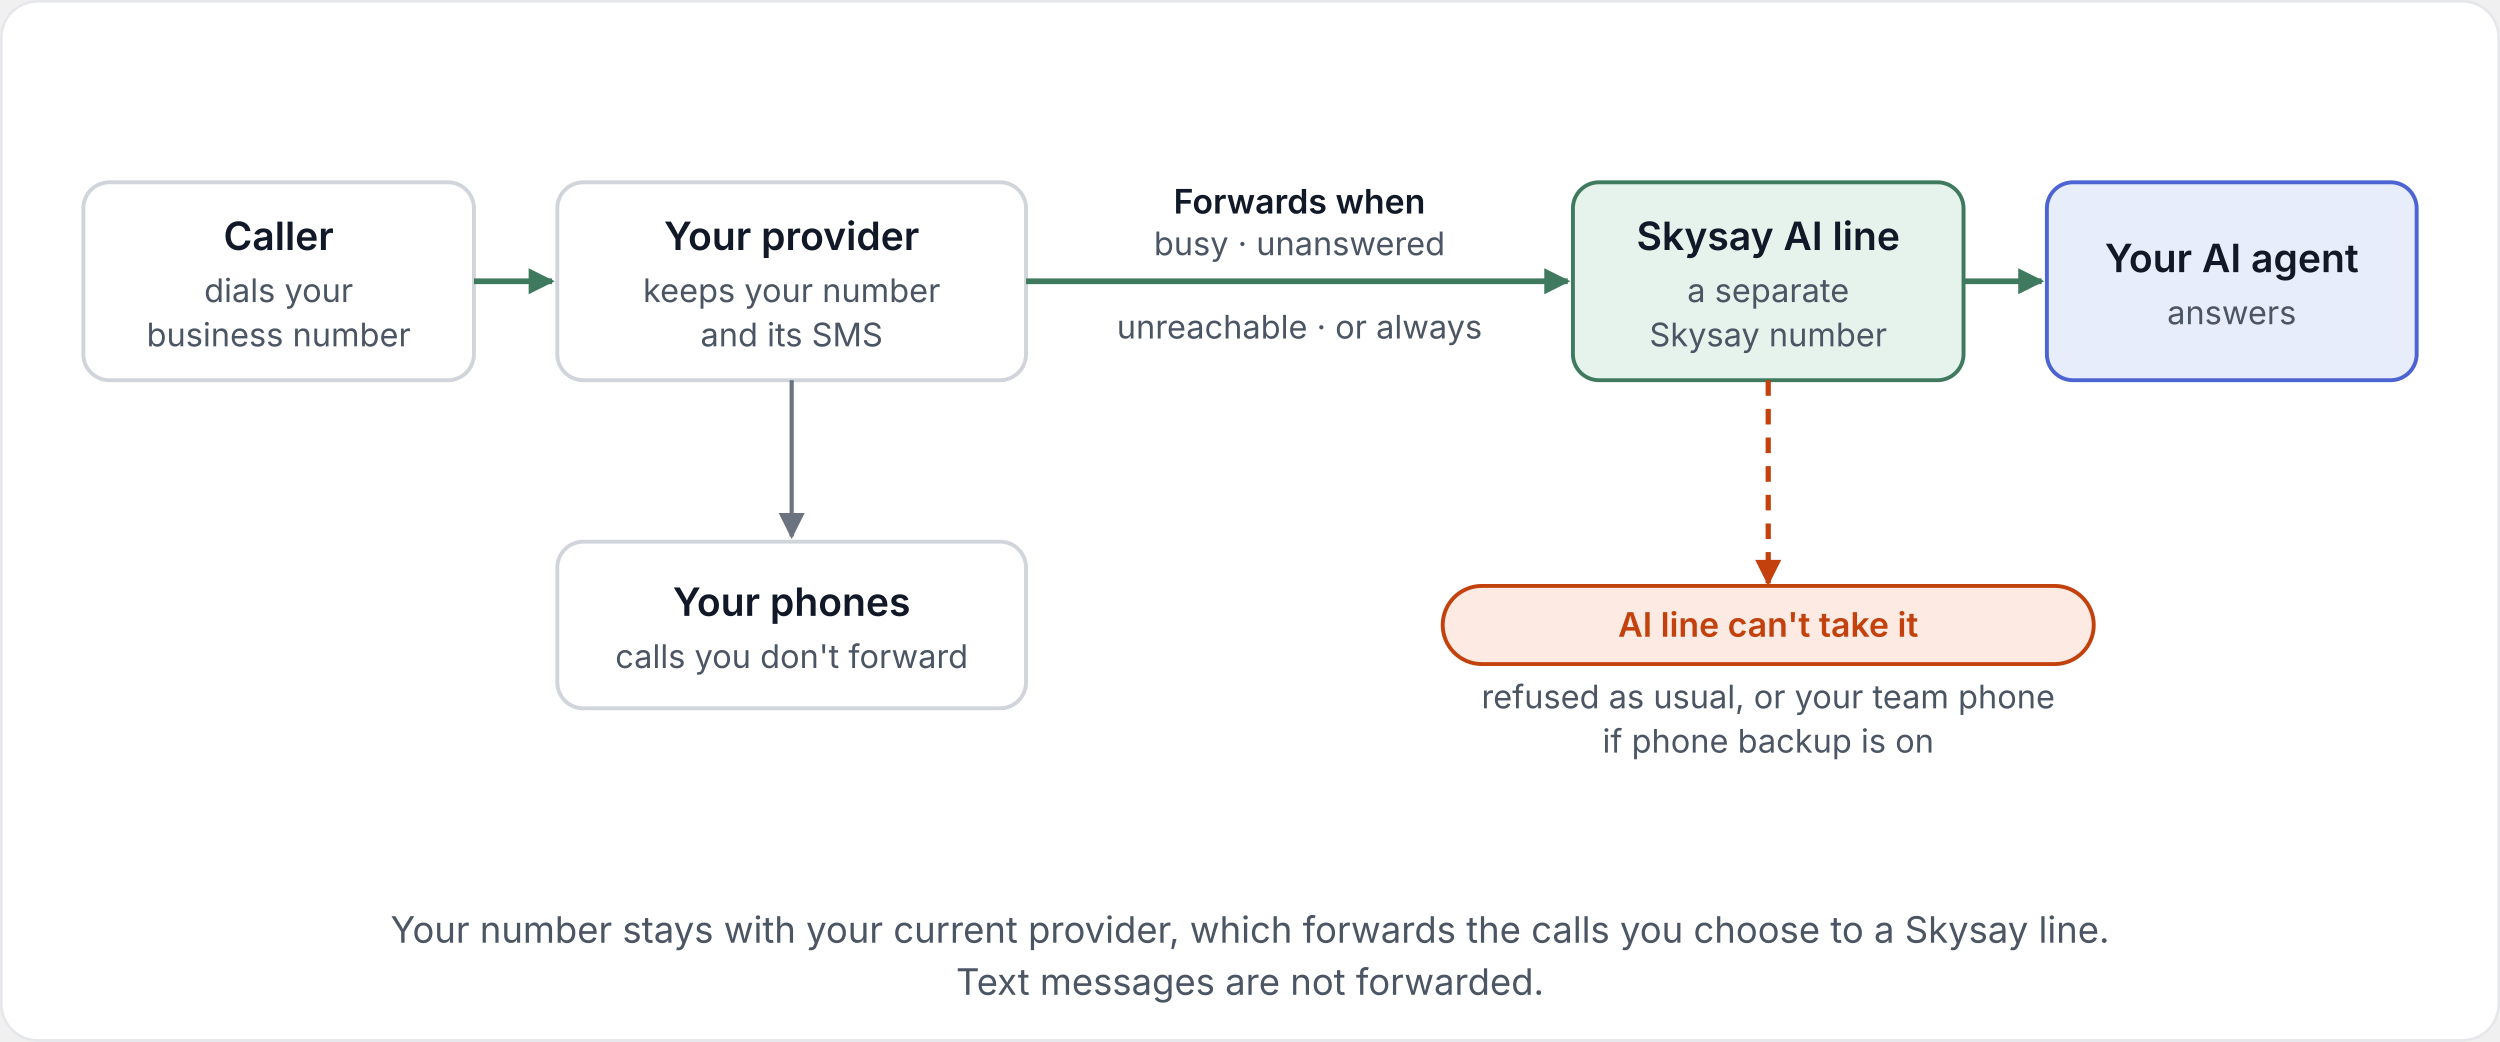
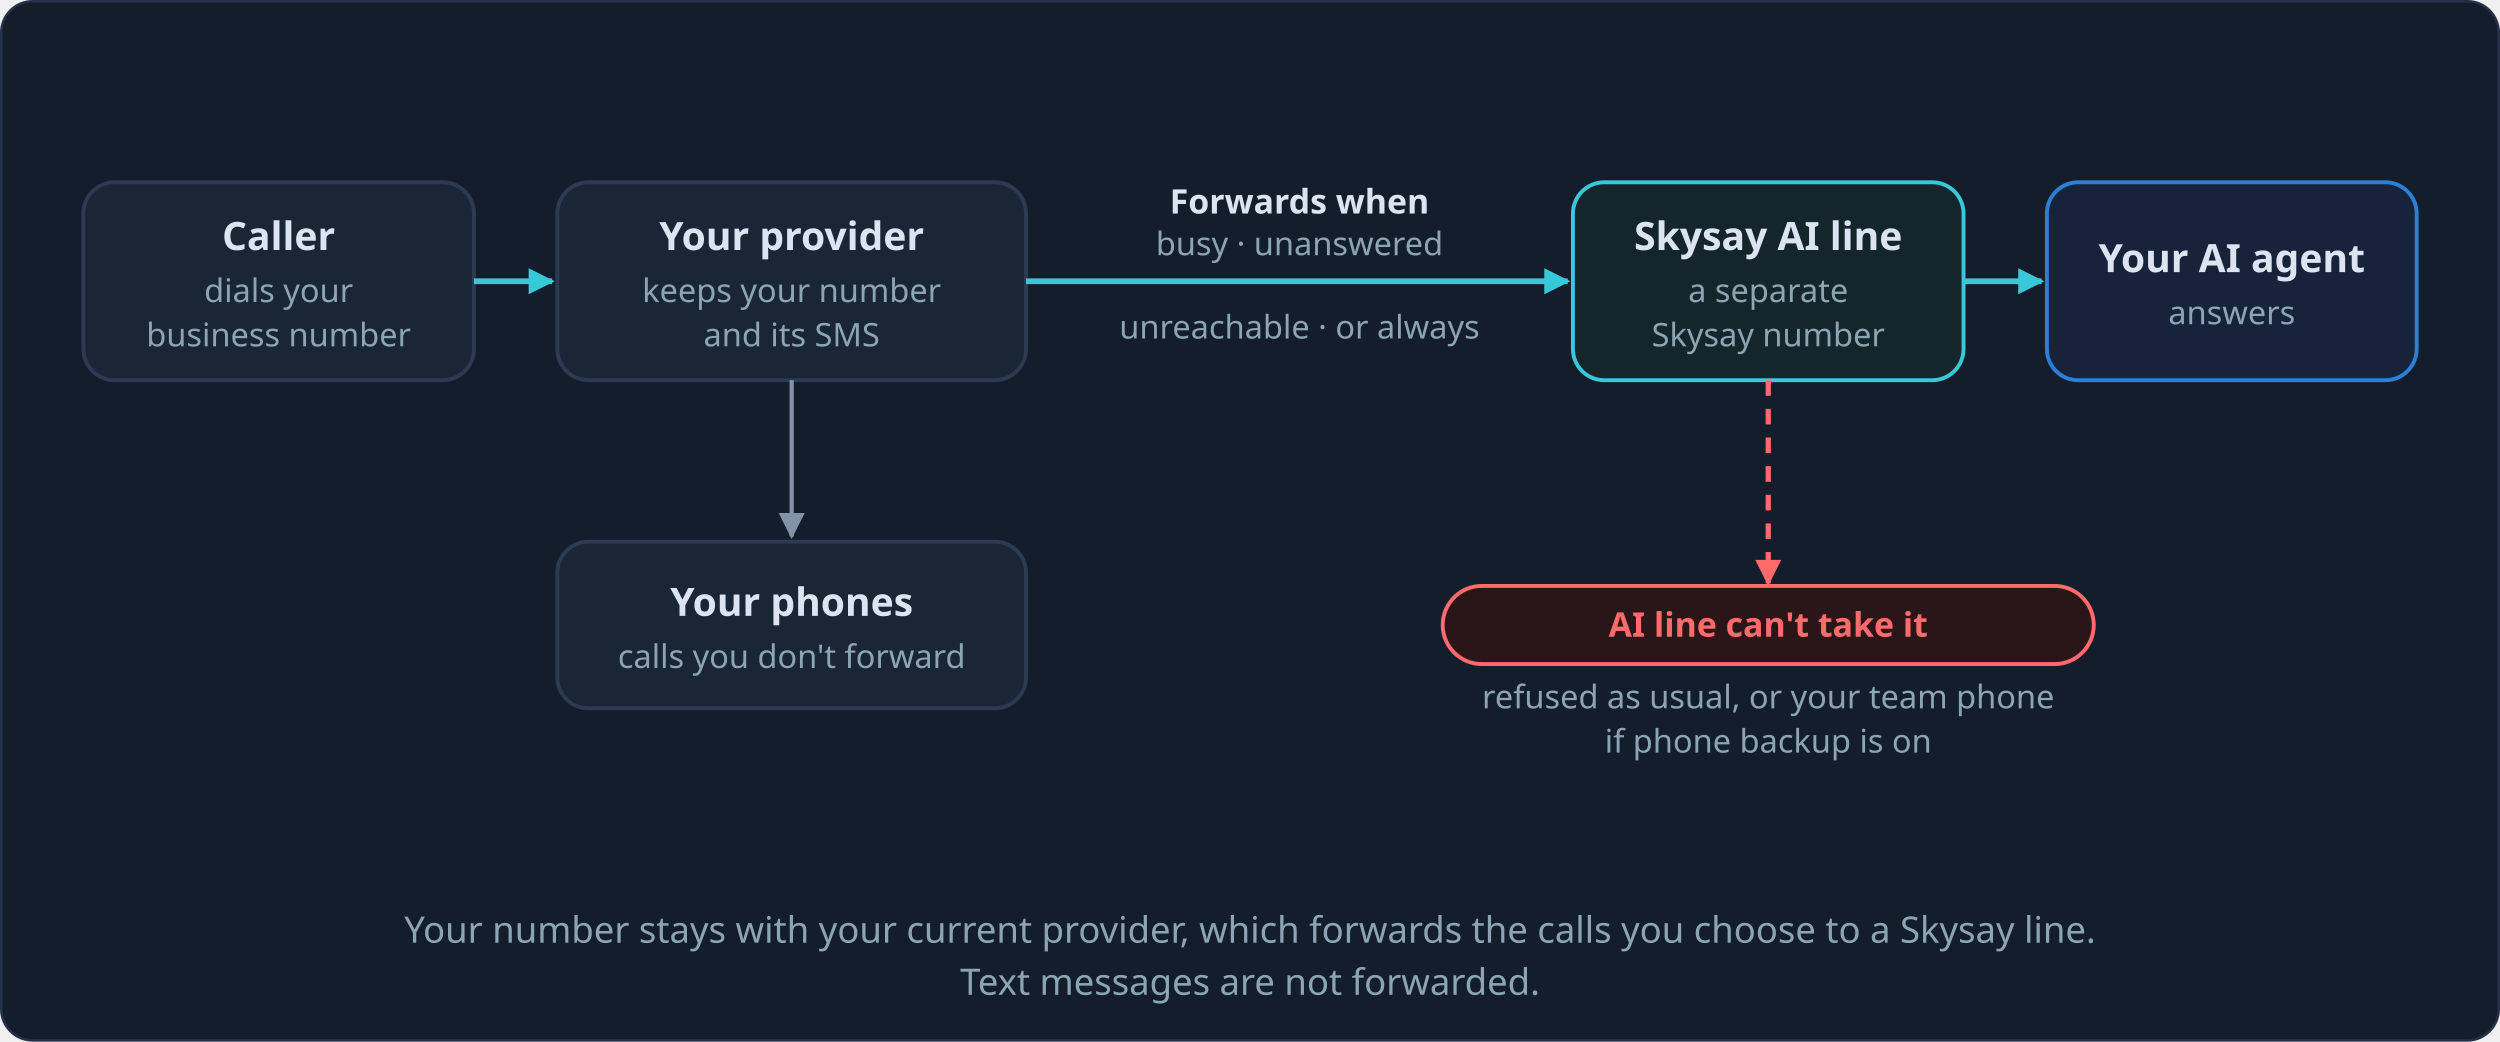
- <svg xmlns="http://www.w3.org/2000/svg" viewBox="0 0 960 400" width="960" height="400" role="img" aria-label="Keep your number: your provider forwards chosen calls to a Skysay AI line" font-family="Inter, system-ui, -apple-system, 'Segoe UI', Roboto, sans-serif">
+ <svg xmlns="http://www.w3.org/2000/svg" viewBox="0 0 960 400" width="960" height="400" role="img" aria-label="Keep your number: your provider forwards chosen calls to a Skysay AI line" font-family="'Geist Variable', ui-sans-serif, system-ui, sans-serif">
  <defs>
    <marker id="h-main" viewBox="0 0 10 10" refX="9" refY="5" markerWidth="10" markerHeight="10" markerUnits="userSpaceOnUse" orient="auto-start-reverse">
-       <path d="M0,0 L10,5 L0,10 z" fill="#3f7a5e" />
+       <path d="M0,0 L10,5 L0,10 z" fill="#37c9d8" />
    </marker>
    <marker id="h-sec" viewBox="0 0 10 10" refX="9" refY="5" markerWidth="10" markerHeight="10" markerUnits="userSpaceOnUse" orient="auto-start-reverse">
-       <path d="M0,0 L10,5 L0,10 z" fill="#6b7280" />
+       <path d="M0,0 L10,5 L0,10 z" fill="#8492a8" />
    </marker>
    <marker id="h-fail" viewBox="0 0 10 10" refX="9" refY="5" markerWidth="10" markerHeight="10" markerUnits="userSpaceOnUse" orient="auto-start-reverse">
-       <path d="M0,0 L10,5 L0,10 z" fill="#c2410c" />
+       <path d="M0,0 L10,5 L0,10 z" fill="#ff6b6b" />
    </marker>
  </defs>
-   <rect x="0.5" y="0.5" width="959" height="399" rx="14" fill="#ffffff" stroke="#e5e7eb" stroke-width="1" />
-   <rect x="32" y="70" width="150" height="76" rx="10" fill="#ffffff" stroke="#d1d5db" stroke-width="1.5" />
-   <text x="107.0" y="96.0" font-size="15" fill="#111827" text-anchor="middle" font-weight="600">Caller</text>
-   <text x="107.0" y="116.0" font-size="12.5" fill="#4b5563" text-anchor="middle">dials your</text>
-   <text x="107.0" y="133.0" font-size="12.5" fill="#4b5563" text-anchor="middle">business number</text>
-   <rect x="214" y="70" width="180" height="76" rx="10" fill="#ffffff" stroke="#d1d5db" stroke-width="1.5" />
-   <text x="304.0" y="96.0" font-size="15" fill="#111827" text-anchor="middle" font-weight="600">Your provider</text>
-   <text x="304.0" y="116.0" font-size="12.5" fill="#4b5563" text-anchor="middle">keeps your number</text>
-   <text x="304.0" y="133.0" font-size="12.5" fill="#4b5563" text-anchor="middle">and its SMS</text>
-   <rect x="604" y="70" width="150" height="76" rx="10" fill="#e6f2ec" stroke="#3f7a5e" stroke-width="1.5" />
-   <text x="679.0" y="96.0" font-size="15" fill="#111827" text-anchor="middle" font-weight="600">Skysay AI line</text>
-   <text x="679.0" y="116.0" font-size="12.5" fill="#4b5563" text-anchor="middle">a separate</text>
-   <text x="679.0" y="133.0" font-size="12.5" fill="#4b5563" text-anchor="middle">Skysay number</text>
-   <rect x="786" y="70" width="142" height="76" rx="10" fill="#e8edfb" stroke="#4c63d2" stroke-width="1.5" />
-   <text x="857.0" y="104.5" font-size="15" fill="#111827" text-anchor="middle" font-weight="600">Your AI agent</text>
-   <text x="857.0" y="124.5" font-size="12.5" fill="#4b5563" text-anchor="middle">answers</text>
-   <path d="M182,108.0 L212,108.0" fill="none" stroke="#3f7a5e" stroke-width="2.2" stroke-linejoin="round" marker-end="url(#h-main)" />
-   <path d="M394,108.0 L602,108.0" fill="none" stroke="#3f7a5e" stroke-width="2.2" stroke-linejoin="round" marker-end="url(#h-main)" />
-   <text x="499" y="82.0" font-size="13" fill="#111827" text-anchor="middle" font-weight="600">Forwards when</text>
-   <text x="499" y="98.0" font-size="12.5" fill="#4b5563" text-anchor="middle">busy · unanswered</text>
-   <text x="499" y="130.0" font-size="12.5" fill="#4b5563" text-anchor="middle">unreachable · or always</text>
-   <path d="M754,108.0 L784,108.0" fill="none" stroke="#3f7a5e" stroke-width="2.2" stroke-linejoin="round" marker-end="url(#h-main)" />
-   <path d="M304,146 L304,206" fill="none" stroke="#6b7280" stroke-width="1.6" stroke-linejoin="round" marker-end="url(#h-sec)" />
-   <rect x="214" y="208" width="180" height="64" rx="10" fill="#ffffff" stroke="#d1d5db" stroke-width="1.5" />
-   <text x="304.0" y="236.5" font-size="15" fill="#111827" text-anchor="middle" font-weight="600">Your phones</text>
-   <text x="304.0" y="256.5" font-size="12.5" fill="#4b5563" text-anchor="middle">calls you don't forward</text>
-   <path d="M679,146 L679,224" fill="none" stroke="#c2410c" stroke-width="2" stroke-dasharray="6 5" stroke-linejoin="round" marker-end="url(#h-fail)" />
-   <rect x="554.0" y="225.0" width="250" height="30" rx="15.0" fill="#fdebe3" stroke="#c2410c" stroke-width="1.5" />
-   <text x="679" y="244.5" font-size="13" fill="#c2410c" text-anchor="middle" font-weight="600">AI line can't take it</text>
-   <text x="679" y="272" font-size="12.5" fill="#4b5563" text-anchor="middle">refused as usual, or your team phone</text>
-   <text x="679" y="289" font-size="12.5" fill="#4b5563" text-anchor="middle">if phone backup is on</text>
-   <text x="480" y="362" font-size="14" fill="#4b5563" text-anchor="middle">Your number stays with your current provider, which forwards the calls you choose to a Skysay line.</text>
-   <text x="480" y="382" font-size="14" fill="#4b5563" text-anchor="middle">Text messages are not forwarded.</text>
+   <rect x="0.5" y="0.5" width="959" height="399" rx="12" fill="#141d2c" stroke="#243049" stroke-width="1" />
+   <rect x="32" y="70" width="150" height="76" rx="12" fill="#1a2536" stroke="#2c3a52" stroke-width="1.5" />
+   <text x="107.0" y="96.0" font-size="15" fill="#dbe4f0" text-anchor="middle" font-weight="600">Caller</text>
+   <text x="107.0" y="116.0" font-size="12.5" fill="#8ca5b2" text-anchor="middle">dials your</text>
+   <text x="107.0" y="133.0" font-size="12.5" fill="#8ca5b2" text-anchor="middle">business number</text>
+   <rect x="214" y="70" width="180" height="76" rx="12" fill="#1a2536" stroke="#2c3a52" stroke-width="1.5" />
+   <text x="304.0" y="96.0" font-size="15" fill="#dbe4f0" text-anchor="middle" font-weight="600">Your provider</text>
+   <text x="304.0" y="116.0" font-size="12.5" fill="#8ca5b2" text-anchor="middle">keeps your number</text>
+   <text x="304.0" y="133.0" font-size="12.5" fill="#8ca5b2" text-anchor="middle">and its SMS</text>
+   <rect x="604" y="70" width="150" height="76" rx="12" fill="#14262b" stroke="#37c9d8" stroke-width="1.5" />
+   <text x="679.0" y="96.0" font-size="15" fill="#dbe4f0" text-anchor="middle" font-weight="600">Skysay AI line</text>
+   <text x="679.0" y="116.0" font-size="12.5" fill="#8ca5b2" text-anchor="middle">a separate</text>
+   <text x="679.0" y="133.0" font-size="12.5" fill="#8ca5b2" text-anchor="middle">Skysay number</text>
+   <rect x="786" y="70" width="142" height="76" rx="12" fill="#16233a" stroke="#2b7fd6" stroke-width="1.5" />
+   <text x="857.0" y="104.5" font-size="15" fill="#dbe4f0" text-anchor="middle" font-weight="600">Your AI agent</text>
+   <text x="857.0" y="124.5" font-size="12.5" fill="#8ca5b2" text-anchor="middle">answers</text>
+   <path d="M182,108.0 L212,108.0" fill="none" stroke="#37c9d8" stroke-width="2.2" stroke-linejoin="round" marker-end="url(#h-main)" />
+   <path d="M394,108.0 L602,108.0" fill="none" stroke="#37c9d8" stroke-width="2.2" stroke-linejoin="round" marker-end="url(#h-main)" />
+   <text x="499" y="82.0" font-size="13" fill="#dbe4f0" text-anchor="middle" font-weight="600">Forwards when</text>
+   <text x="499" y="98.0" font-size="12.5" fill="#8ca5b2" text-anchor="middle">busy · unanswered</text>
+   <text x="499" y="130.0" font-size="12.5" fill="#8ca5b2" text-anchor="middle">unreachable · or always</text>
+   <path d="M754,108.0 L784,108.0" fill="none" stroke="#37c9d8" stroke-width="2.2" stroke-linejoin="round" marker-end="url(#h-main)" />
+   <path d="M304,146 L304,206" fill="none" stroke="#8492a8" stroke-width="1.6" stroke-linejoin="round" marker-end="url(#h-sec)" />
+   <rect x="214" y="208" width="180" height="64" rx="12" fill="#1a2536" stroke="#2c3a52" stroke-width="1.5" />
+   <text x="304.0" y="236.5" font-size="15" fill="#dbe4f0" text-anchor="middle" font-weight="600">Your phones</text>
+   <text x="304.0" y="256.5" font-size="12.5" fill="#8ca5b2" text-anchor="middle">calls you don't forward</text>
+   <path d="M679,146 L679,224" fill="none" stroke="#ff6b6b" stroke-width="2" stroke-dasharray="6 5" stroke-linejoin="round" marker-end="url(#h-fail)" />
+   <rect x="554.0" y="225.0" width="250" height="30" rx="15.0" fill="#2a1618" stroke="#ff6b6b" stroke-width="1.5" />
+   <text x="679" y="244.5" font-size="13" fill="#ff6b6b" text-anchor="middle" font-weight="600">AI line can't take it</text>
+   <text x="679" y="272" font-size="12.5" fill="#8ca5b2" text-anchor="middle">refused as usual, or your team phone</text>
+   <text x="679" y="289" font-size="12.5" fill="#8ca5b2" text-anchor="middle">if phone backup is on</text>
+   <text x="480" y="362" font-size="14" fill="#8ca5b2" text-anchor="middle">Your number stays with your current provider, which forwards the calls you choose to a Skysay line.</text>
+   <text x="480" y="382" font-size="14" fill="#8ca5b2" text-anchor="middle">Text messages are not forwarded.</text>
</svg>
